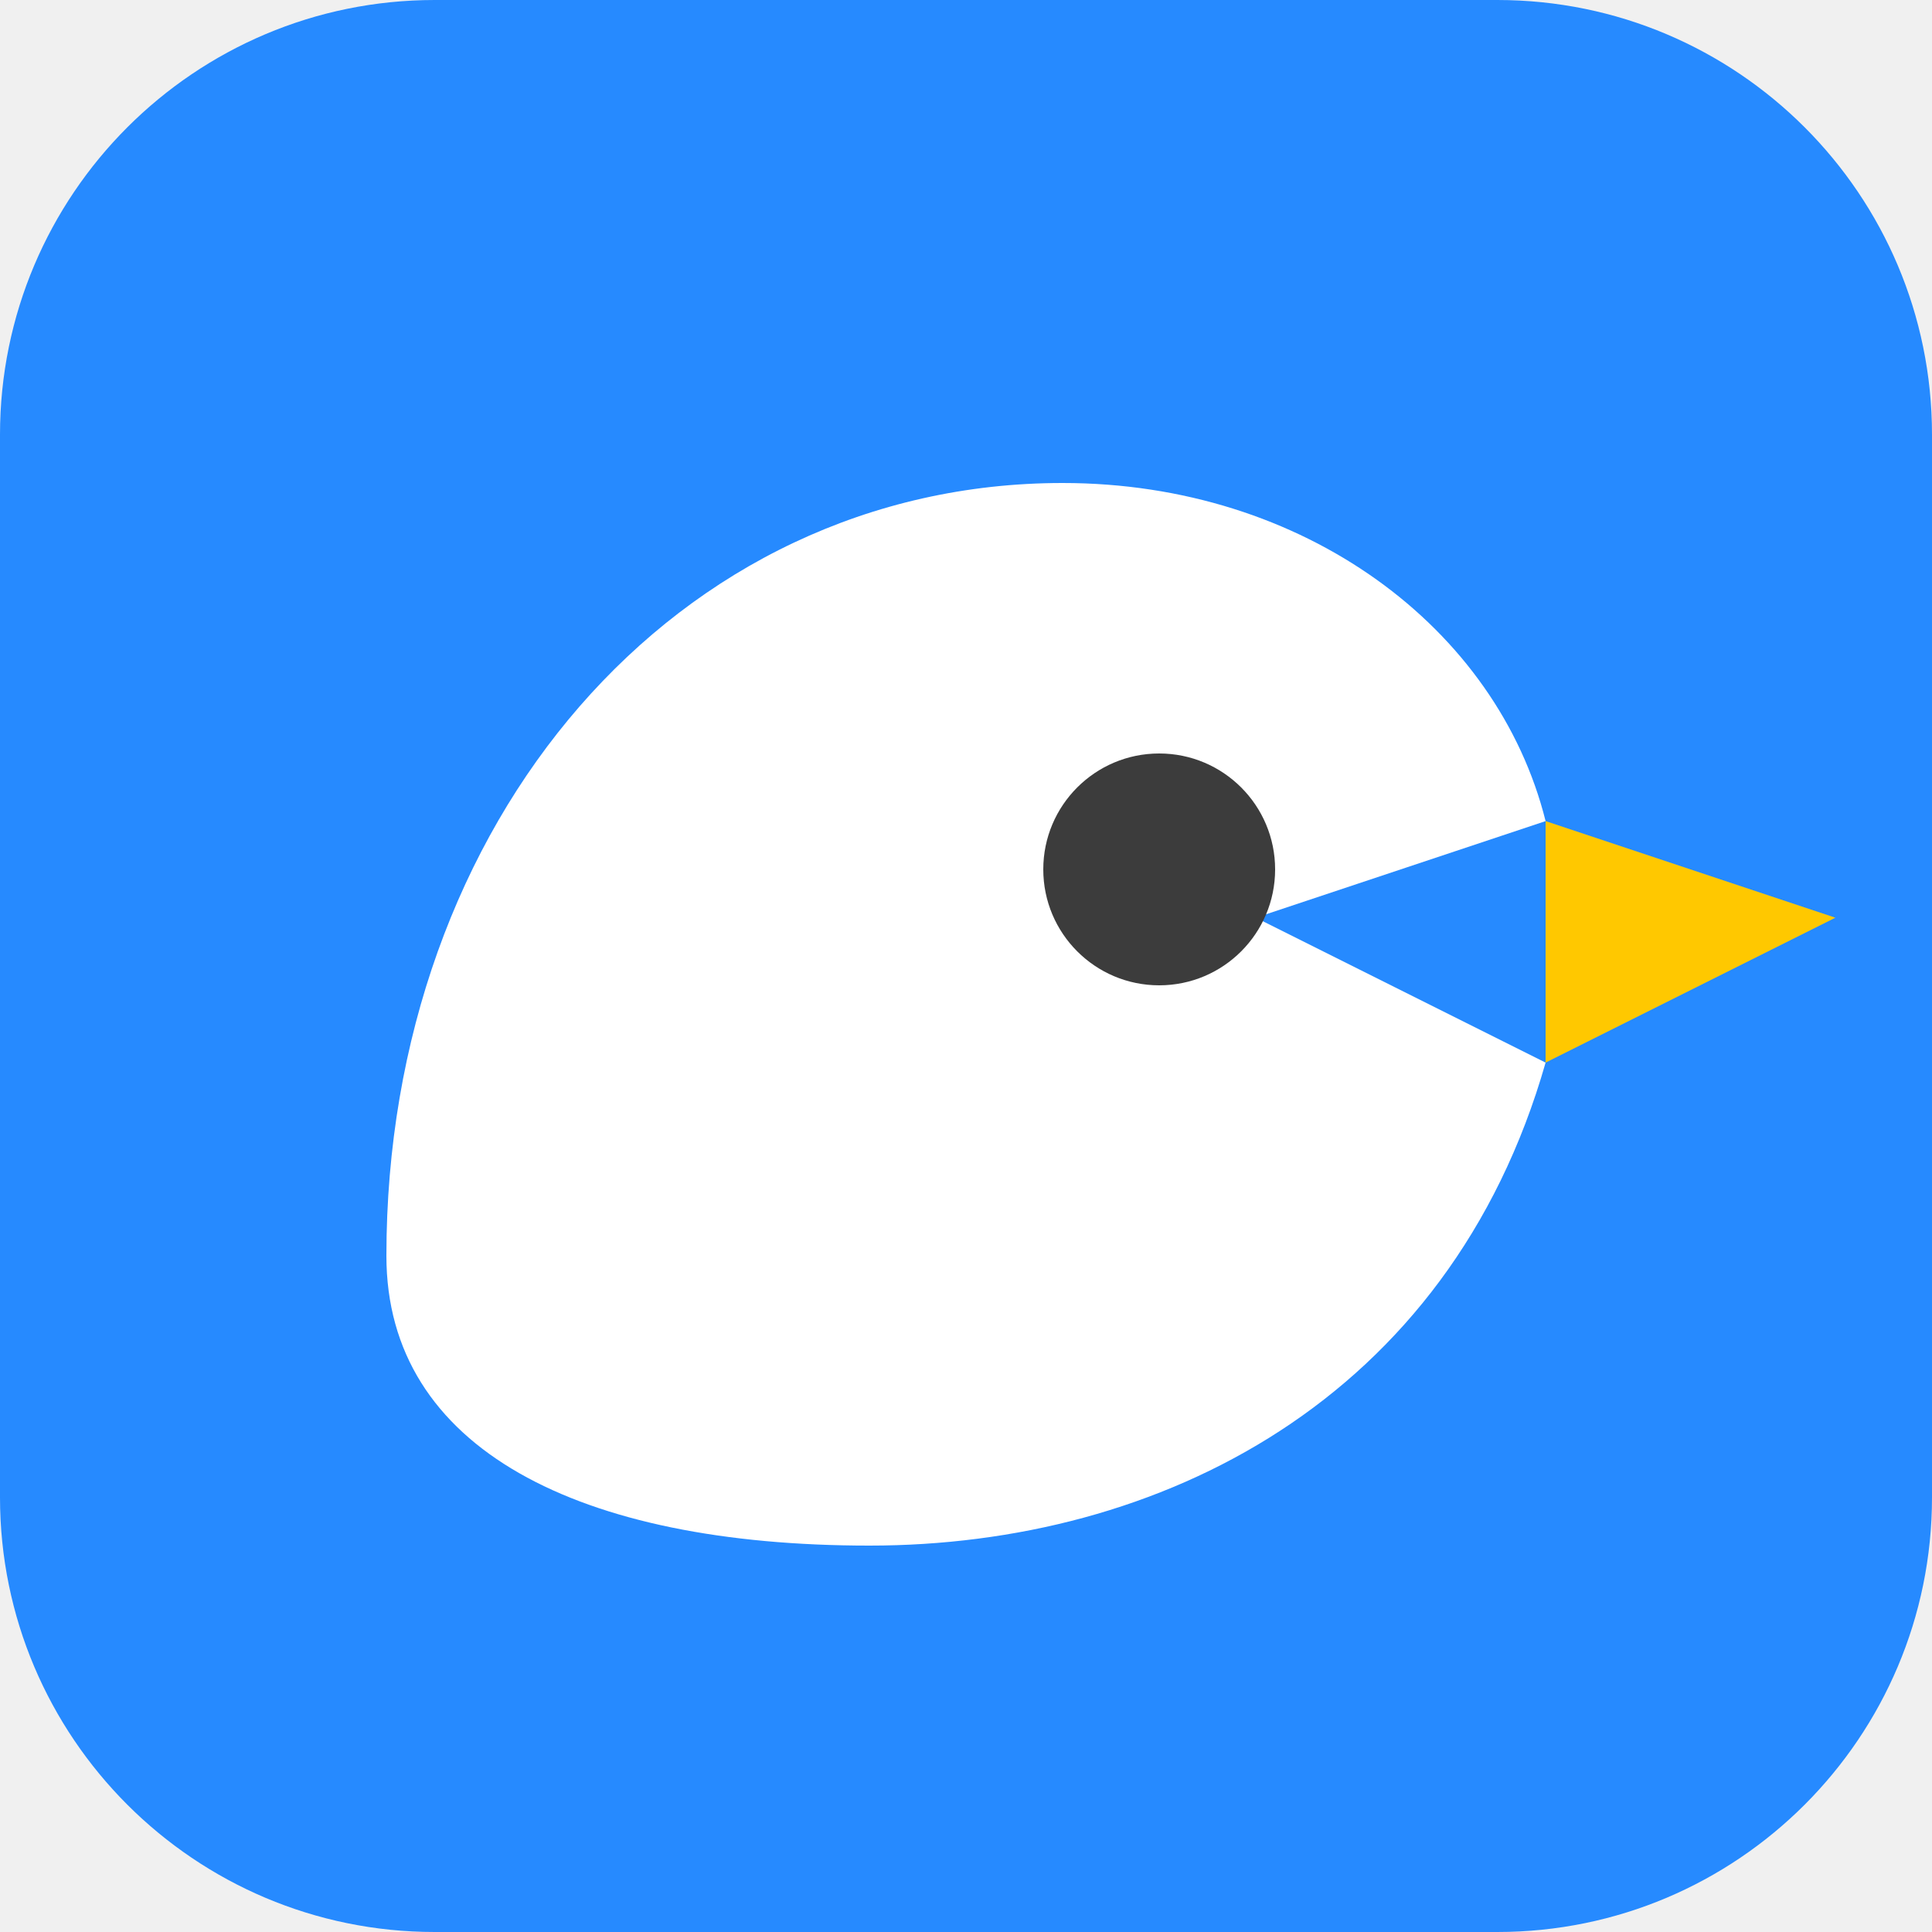
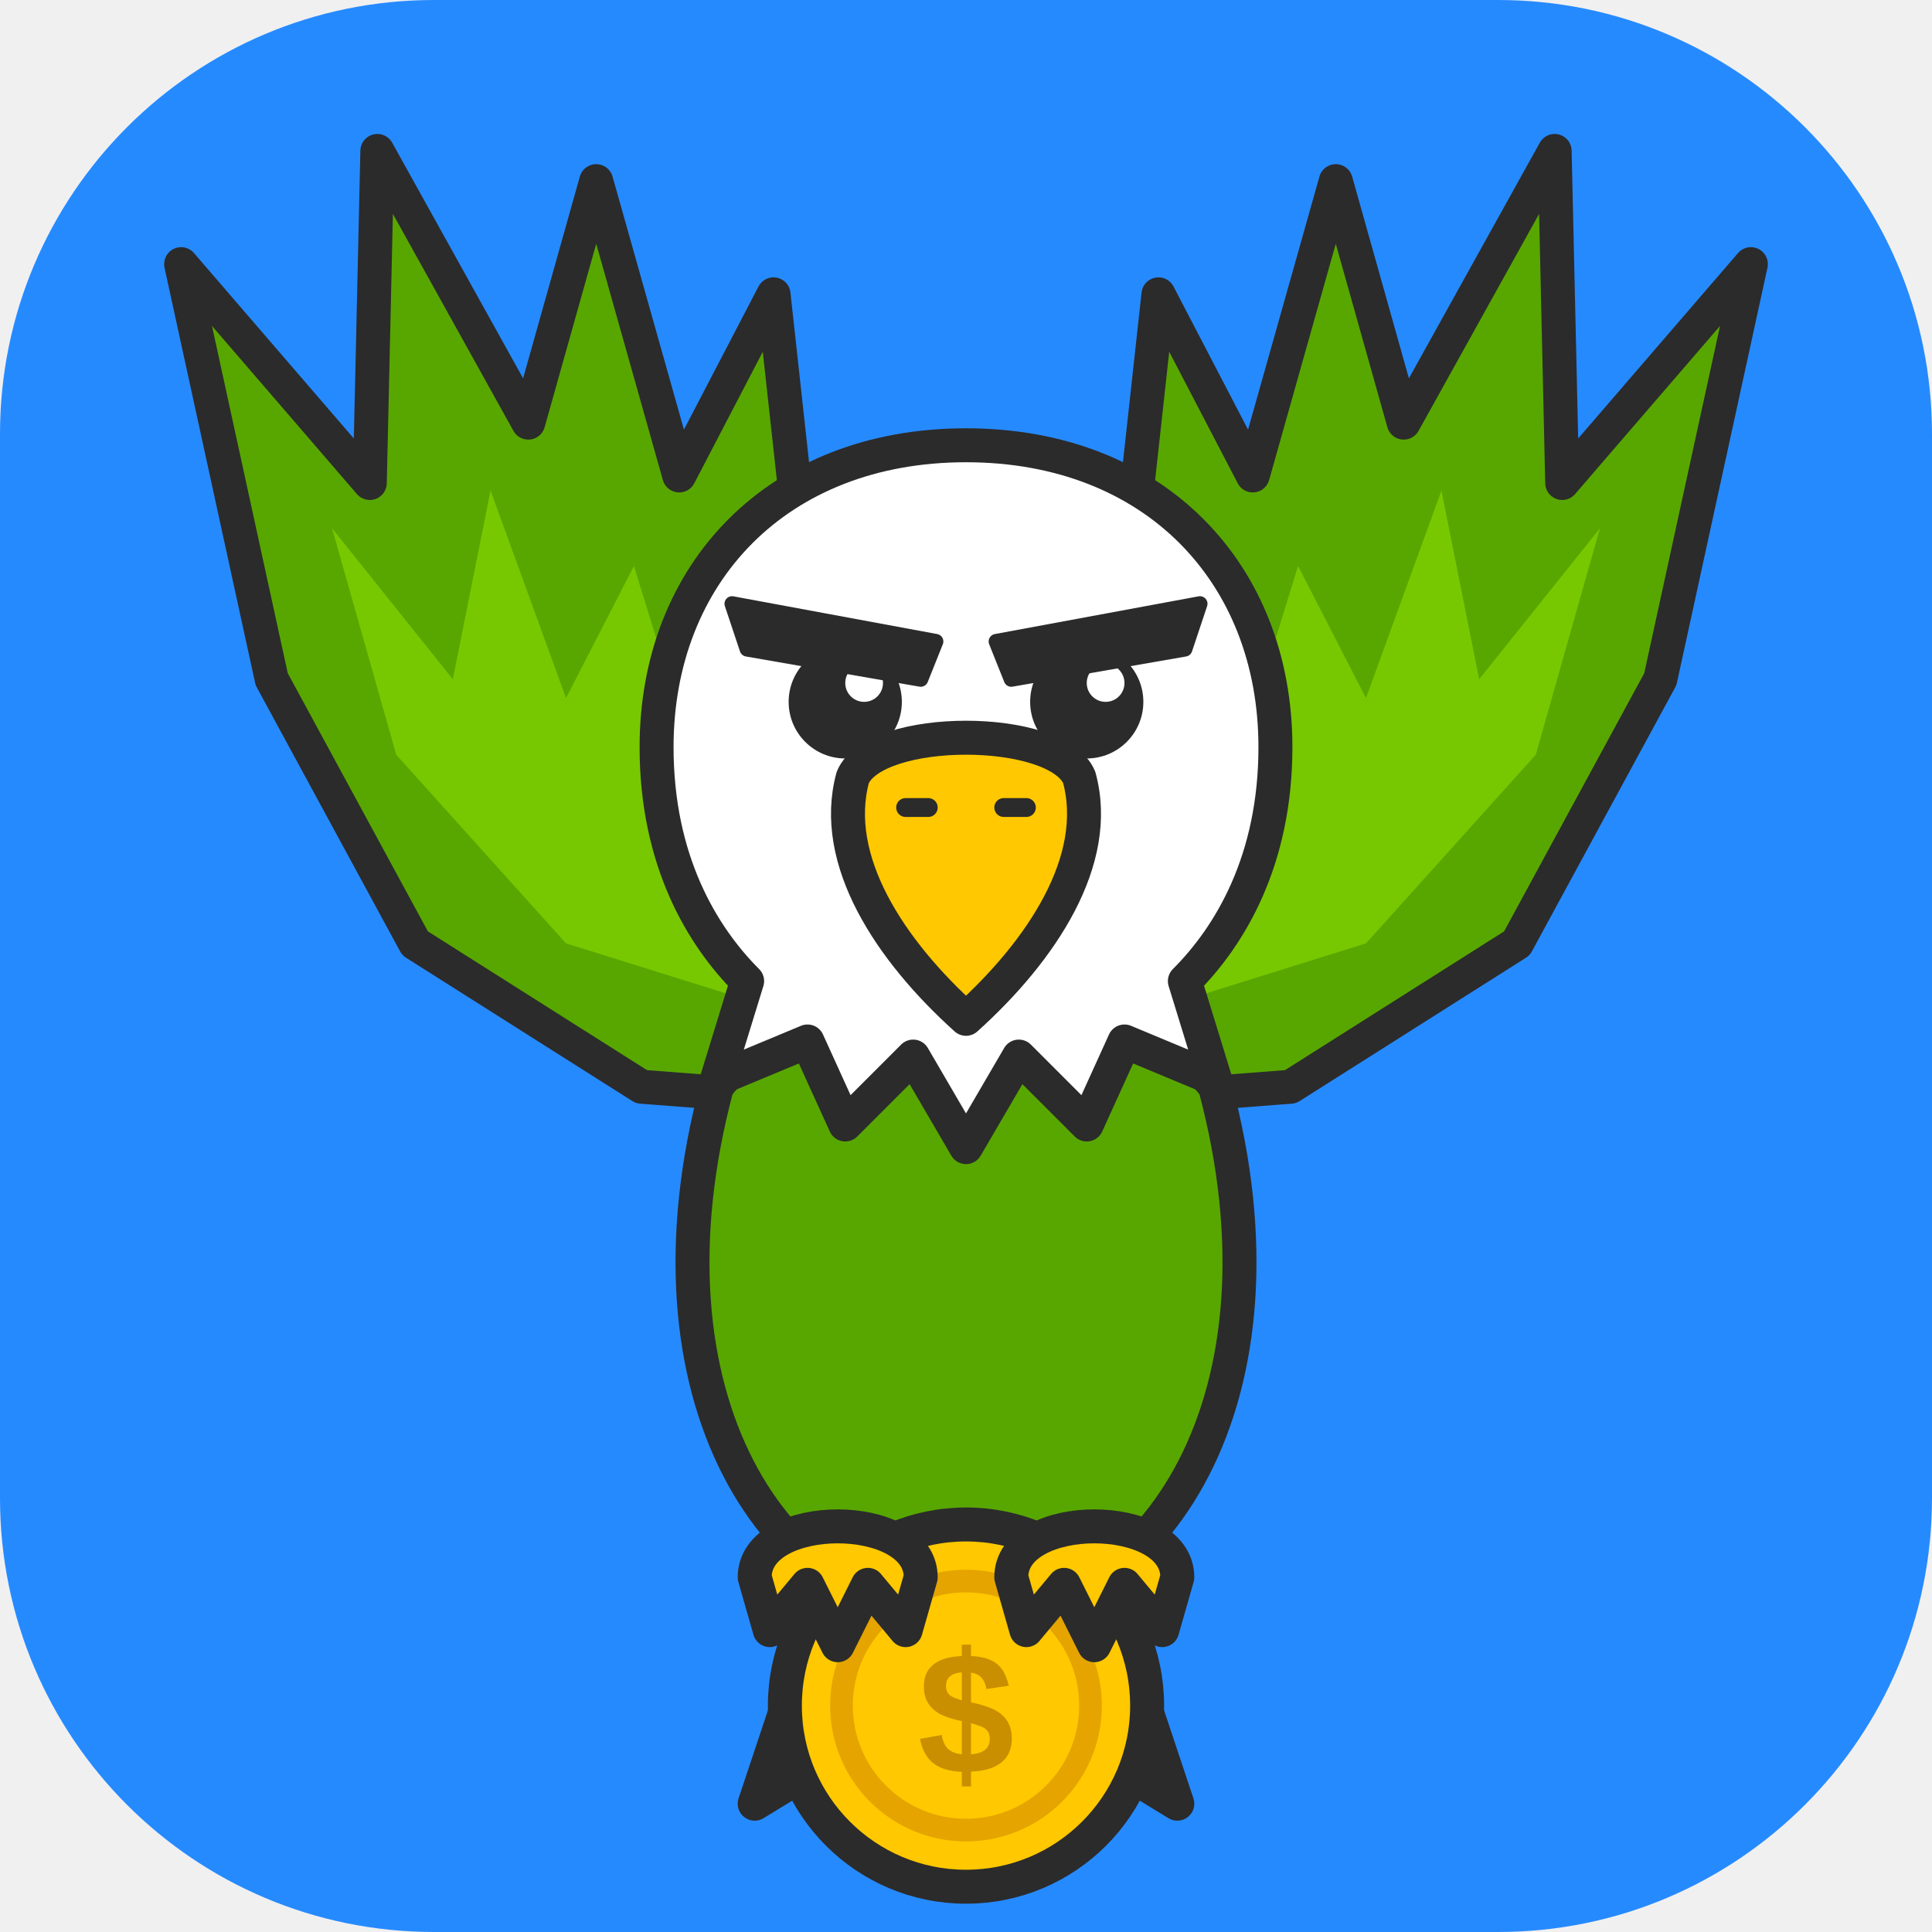
- <svg xmlns="http://www.w3.org/2000/svg" viewBox="0 0 40 40">
-   <rect width="40" height="40" rx="9" fill="#268AFF" />
-   <path d="M8 26c0-9 6-16 14-16 5 0 9 3 10 7l-6 2 6 3c-2 7-8 10-14 10-6 0-10-2-10-6z" fill="#fff" />
-   <circle cx="24" cy="18" r="2.4" fill="#3C3C3C" />
-   <path d="M32 17l6 2-6 3z" fill="#FFC800" />
+ <svg xmlns="http://www.w3.org/2000/svg" viewBox="0 0 512 512">
+   <defs>
+     <clipPath id="k">
+       <rect width="512" height="512" rx="115" />
+     </clipPath>
+   </defs>
+   <g clip-path="url(#k)">
+     <rect width="512" height="512" fill="#268AFF" />
+     <path d="M226 400 L200 478 L236 456 L256 492 L276 456 L312 478 L286 400 Z" fill="#fff" stroke="#2B2B2B" stroke-width="9" stroke-linejoin="round" />
+     <path d="M222 292 L170 288 L110 250 L72 180 L48 70 L98 128 L100 40 L140 112 L158 48 L180 126 L205 78 L214 160 L226 230 Z" fill="#58A700" stroke="#2B2B2B" stroke-width="9" stroke-linejoin="round" />
+     <path d="M214 270 L150 250 L105 200 L88 140 L120 180 L130 130 L150 185 L168 150 L185 205 L205 175 L215 230 Z" fill="#77C800" />
+     <path d="M290 292 L342 288 L402 250 L440 180 L464 70 L414 128 L412 40 L372 112 L354 48 L332 126 L307 78 L298 160 L286 230 Z" fill="#58A700" stroke="#2B2B2B" stroke-width="9" stroke-linejoin="round" />
+     <path d="M298 270 L362 250 L407 200 L424 140 L392 180 L382 130 L362 185 L344 150 L327 205 L307 175 L297 230 Z" fill="#77C800" />
+     <path d="M190 288 C168 370 205 428 256 430 C307 428 344 370 322 288 C300 258 212 258 190 288 Z" fill="#58A700" stroke="#2B2B2B" stroke-width="9" stroke-linejoin="round" />
+     <path d="M256 118 C306 118 338 152 338 198 C338 228 326 248 314 260 L322 286 L298 276 L288 298 L270 280 L256 304 L242 280 L224 298 L214 276 L190 286 L198 260 C186 248 174 228 174 198 C174 152 206 118 256 118 Z" fill="#fff" stroke="#2B2B2B" stroke-width="9" stroke-linejoin="round" />
+     <circle cx="224" cy="186" r="15" fill="#2B2B2B" />
+     <circle cx="288" cy="186" r="15" fill="#2B2B2B" />
+     <circle cx="229" cy="181" r="5" fill="#fff" />
+     <circle cx="293" cy="181" r="5" fill="#fff" />
+     <path d="M194 160 L248 170 L244 180 L198 172 Z M318 160 L264 170 L268 180 L314 172 Z" fill="#2B2B2B" stroke="#2B2B2B" stroke-width="4" stroke-linejoin="round" />
+     <path d="M226 206 C232 192 280 192 286 206 C292 228 276 252 256 270 C236 252 220 228 226 206 Z" fill="#FFC800" stroke="#2B2B2B" stroke-width="9" stroke-linejoin="round" />
+     <path d="M240 214 L246 214 M266 214 L272 214" stroke="#2B2B2B" stroke-width="5" stroke-linecap="round" />
+     <circle cx="256" cy="452" r="48" fill="#FFC800" stroke="#2B2B2B" stroke-width="9" stroke-linejoin="round" />
+     <circle cx="256" cy="452" r="33" fill="none" stroke="#E5A400" stroke-width="6" />
+     <text x="256" y="470" text-anchor="middle" font-family="Nunito,Arial,sans-serif" font-weight="900" font-size="46" fill="#C98F00">$</text>
+     <path d="M200 418 C200 400 244 400 244 418 L240 432 L230 420 L222 436 L214 420 L204 432 Z" fill="#FFC800" stroke="#2B2B2B" stroke-width="9" stroke-linejoin="round" />
+     <path d="M268 418 C268 400 312 400 312 418 L308 432 L298 420 L290 436 L282 420 L272 432 Z" fill="#FFC800" stroke="#2B2B2B" stroke-width="9" stroke-linejoin="round" />
+   </g>
</svg>
